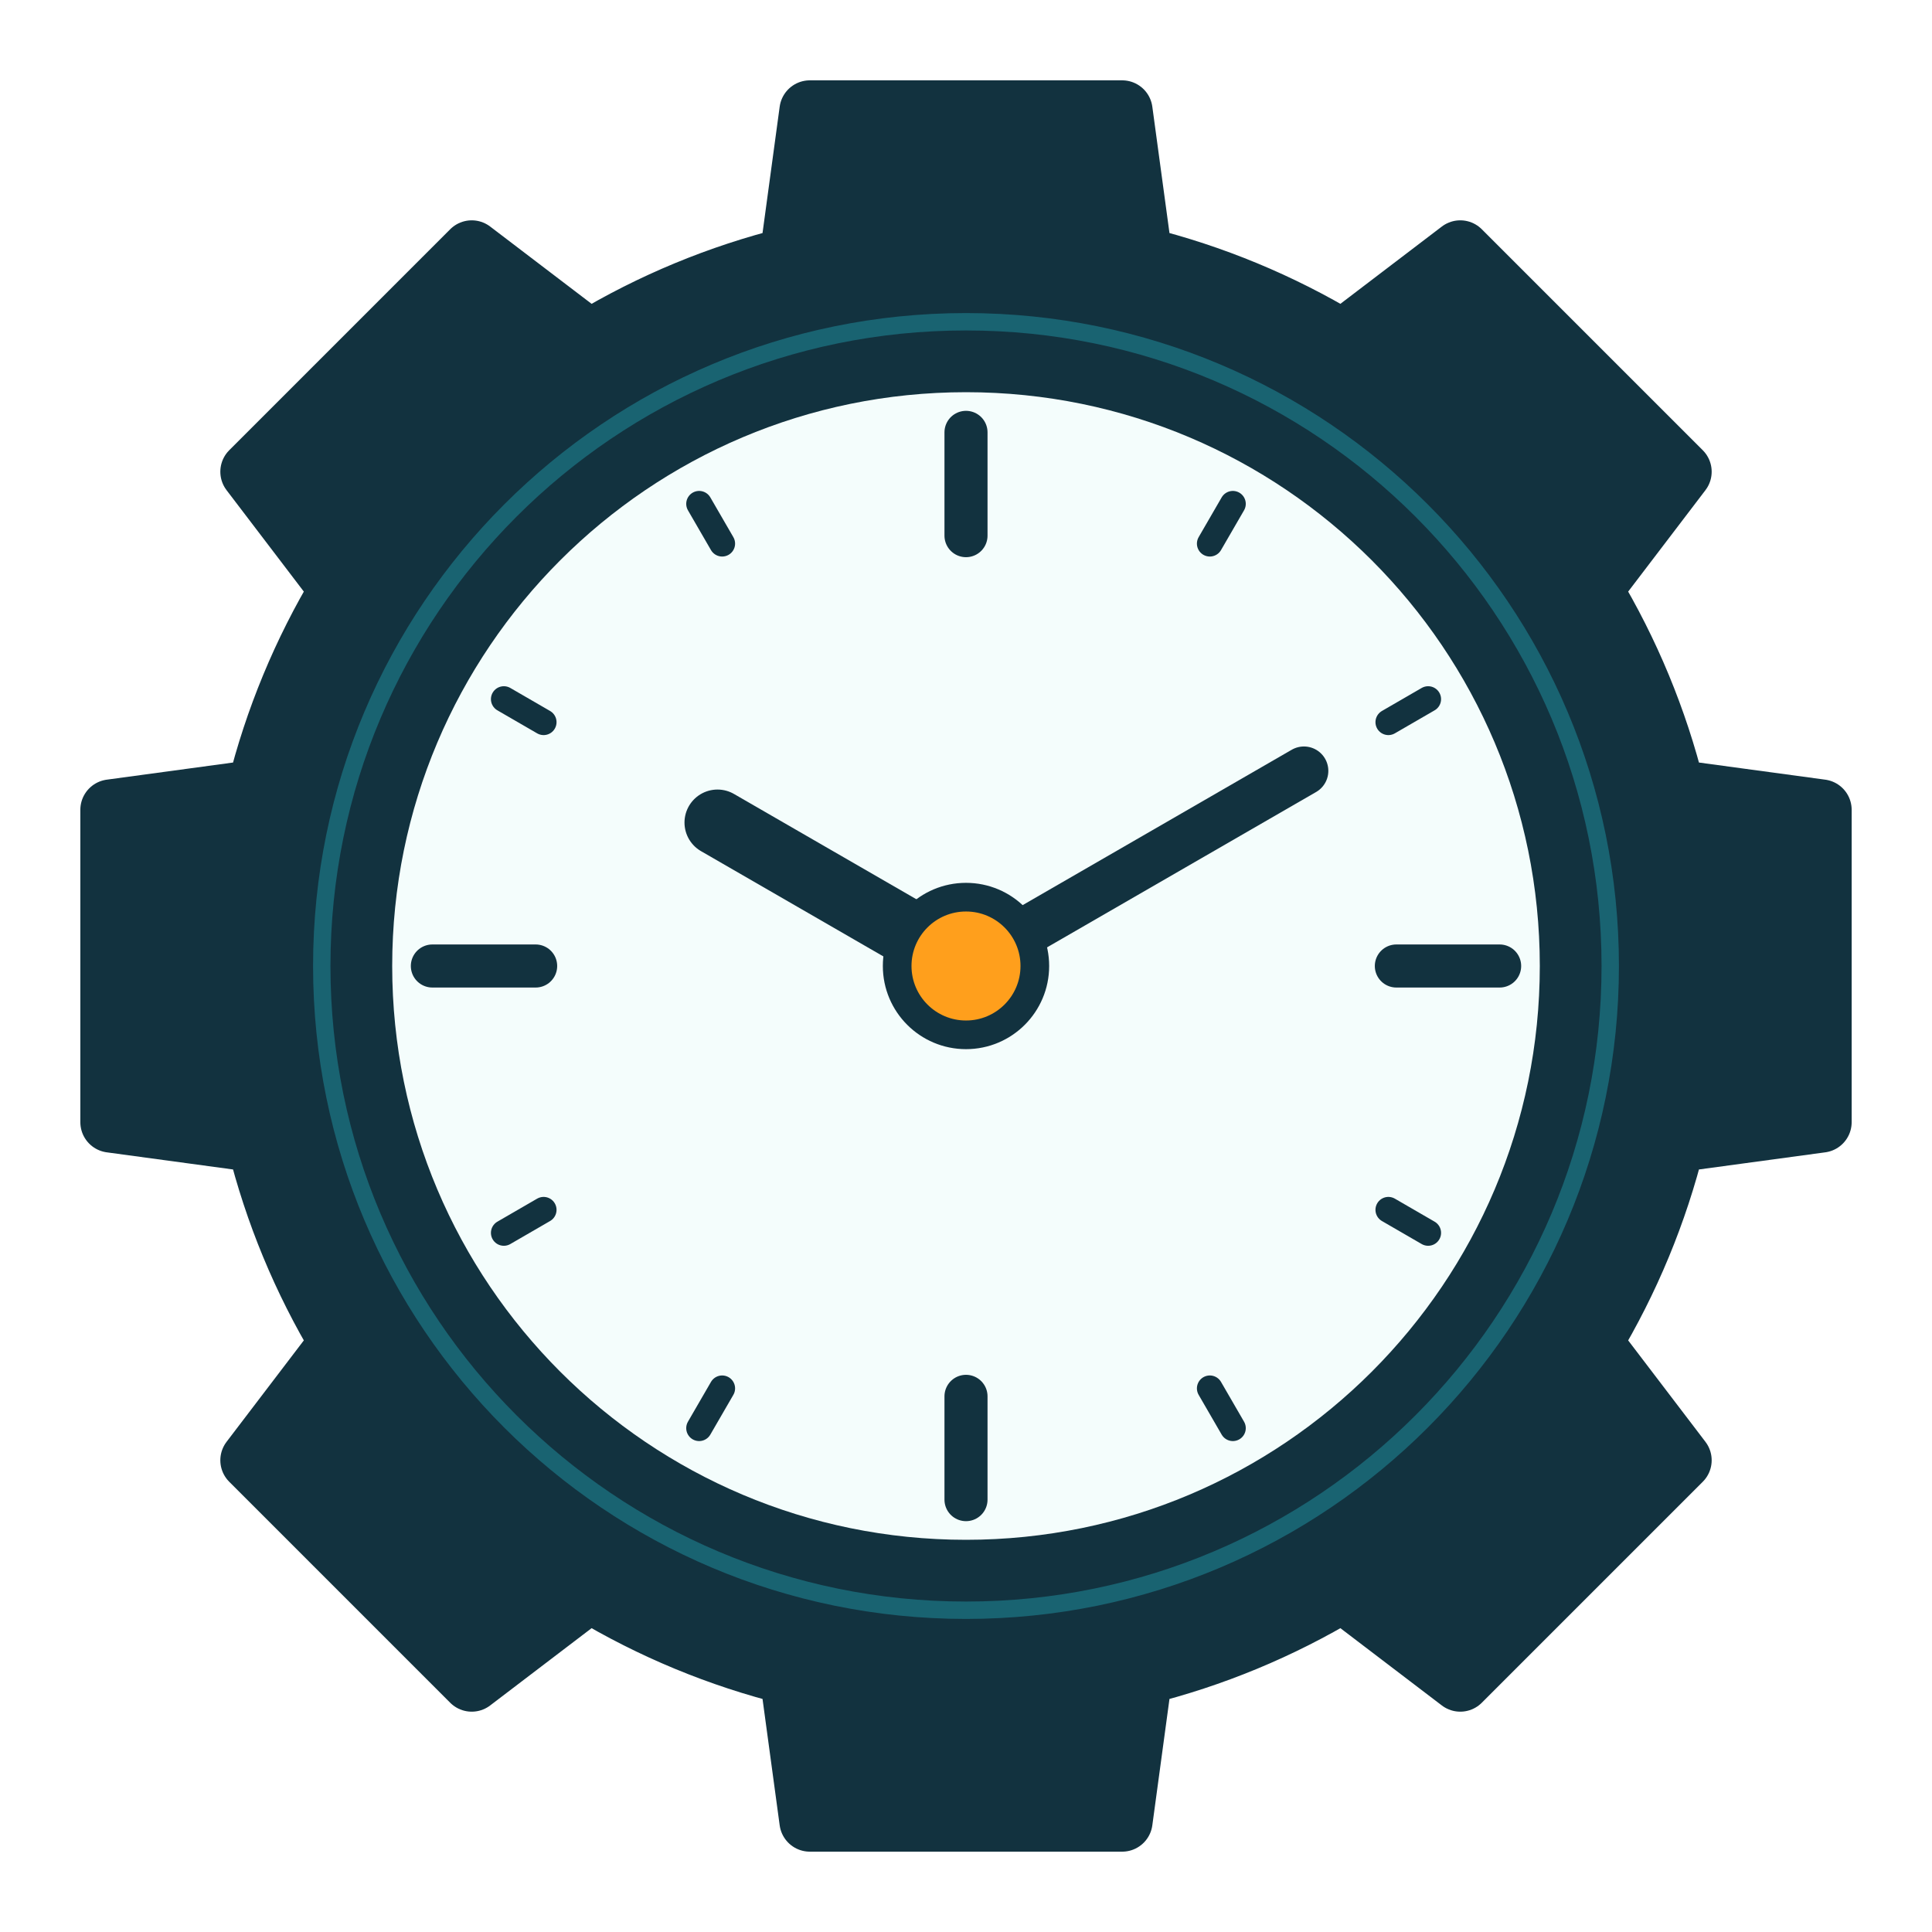
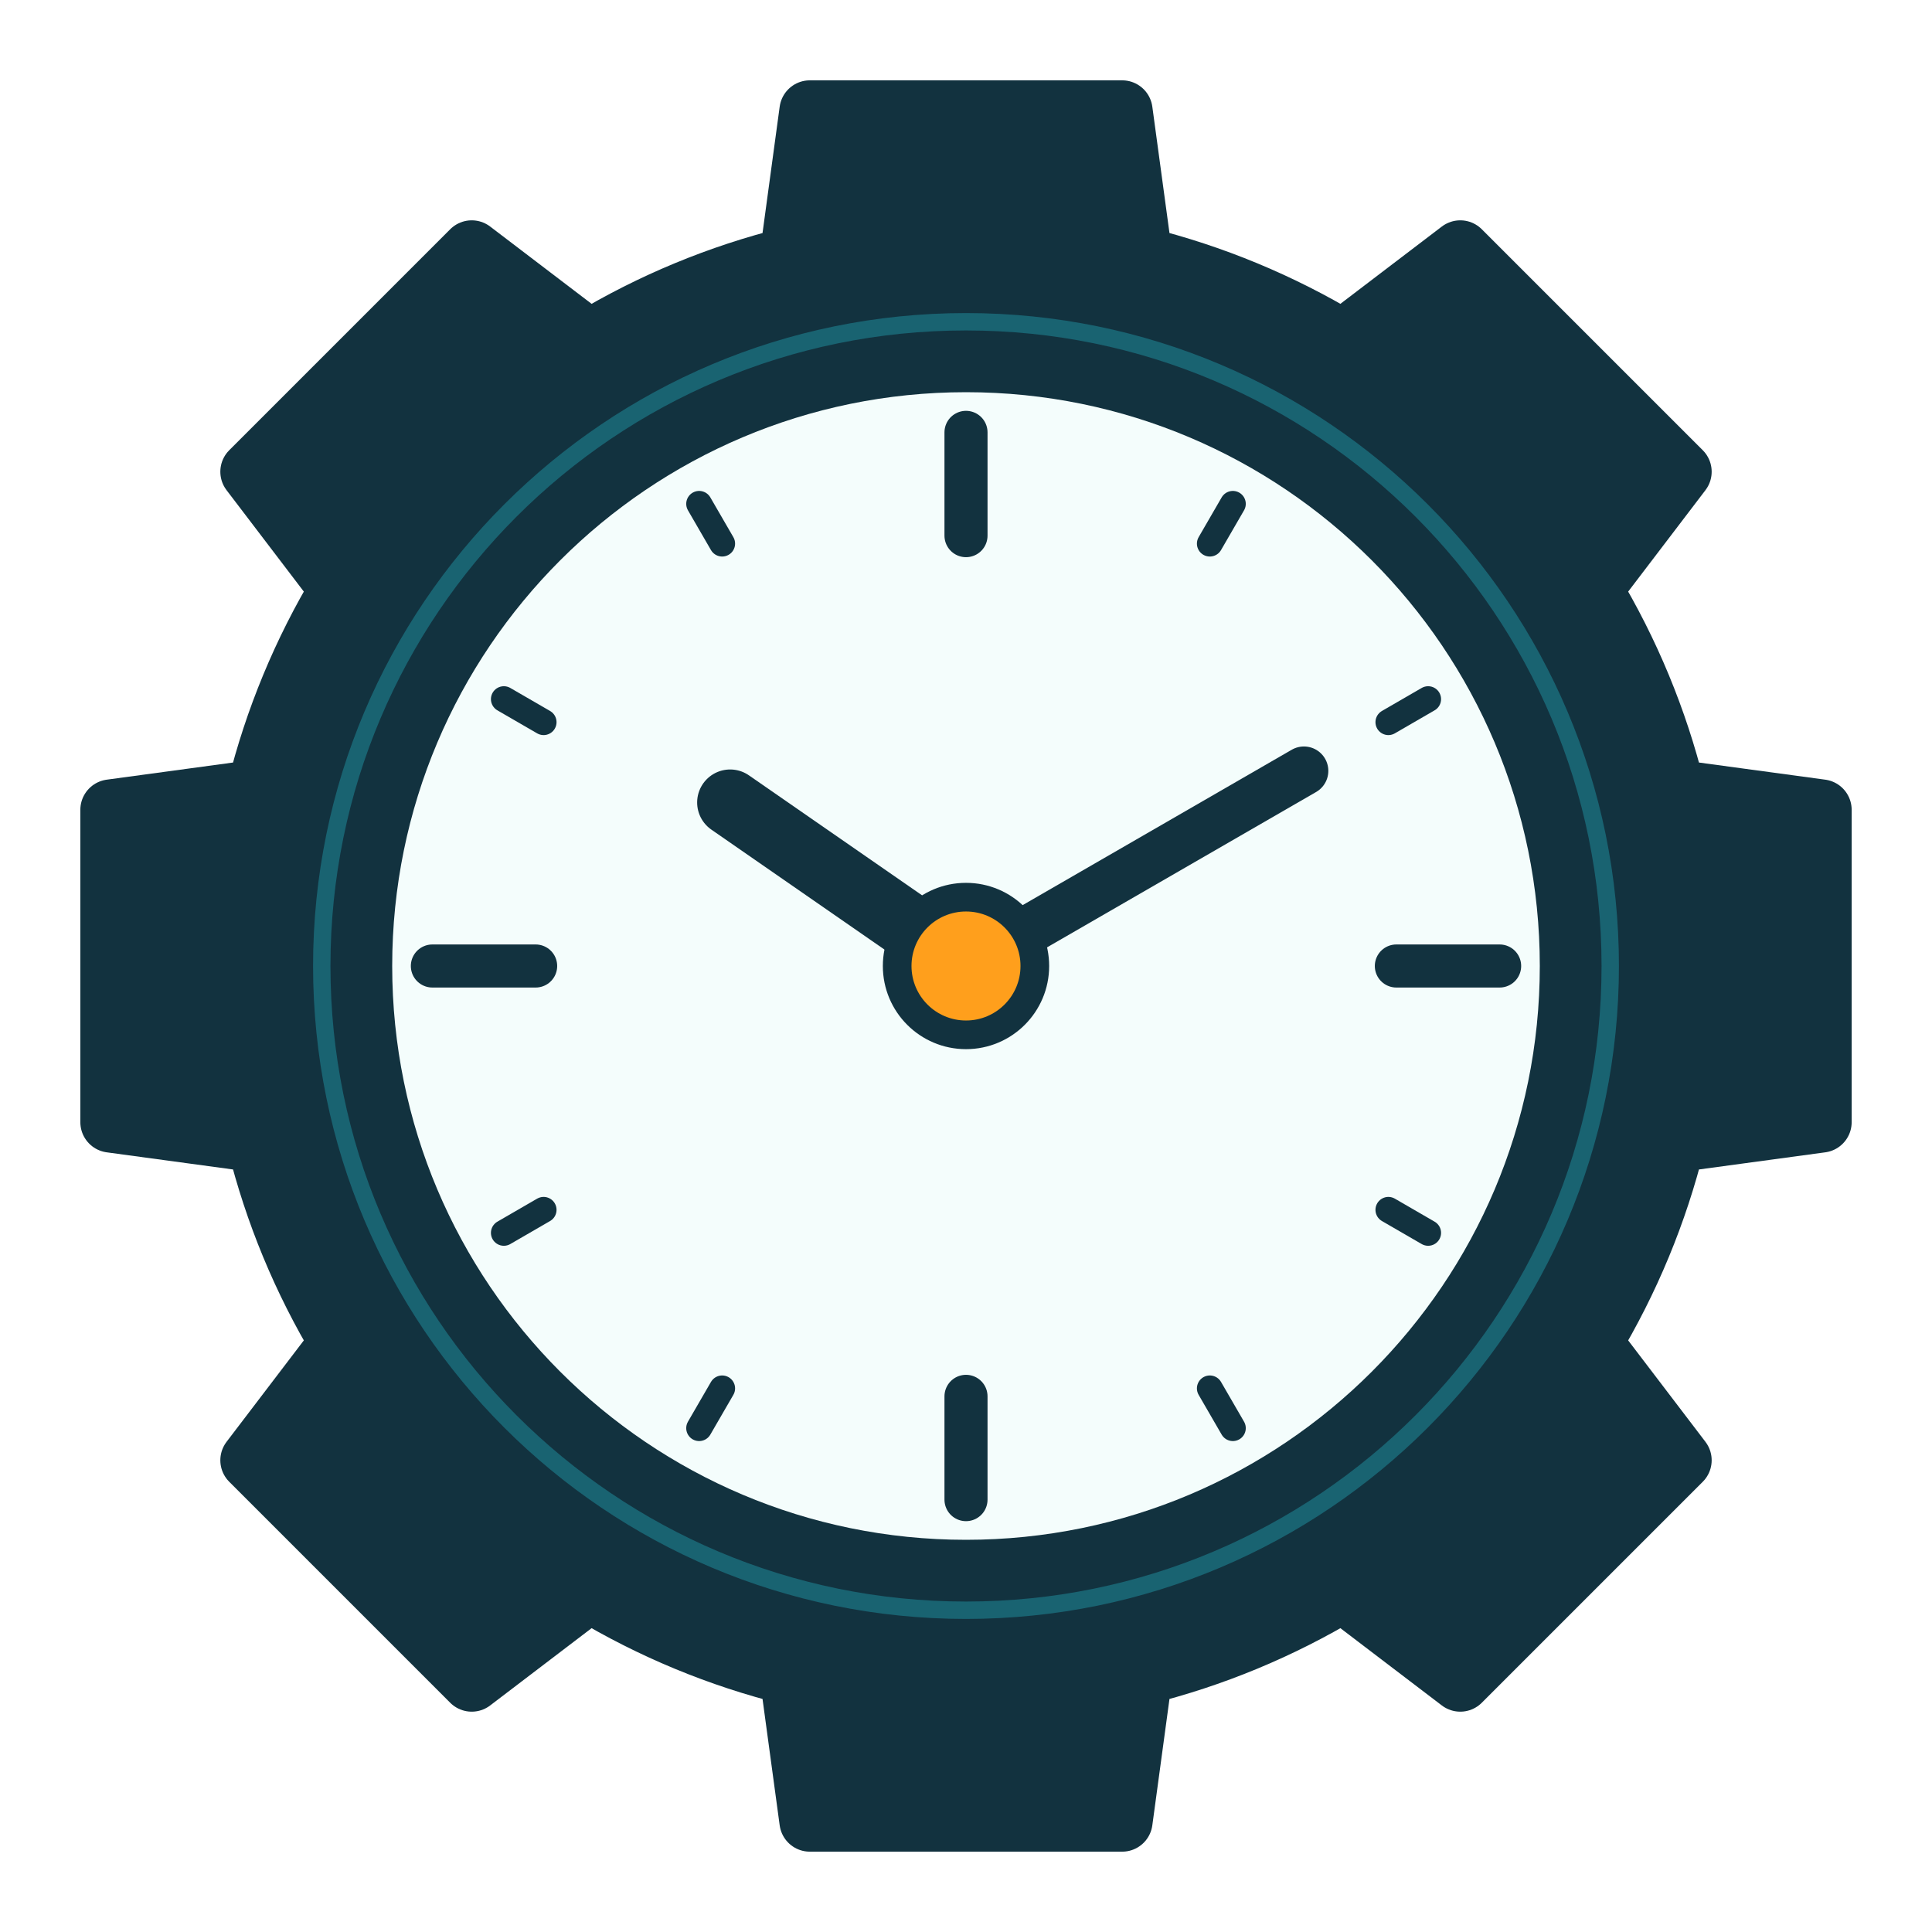
<svg xmlns="http://www.w3.org/2000/svg" width="240" height="240" viewBox="0 0 240 240">
  <g id="gear">
    <path id="gear-body" d="M98.13 31.96L100.6 13.76L139.4 13.76L141.87 31.96A90.72 90.72 0 0 1 166.79 42.28L181.4 31.15L208.85 58.6L197.72 73.21A90.72 90.72 0 0 1 208.04 98.13L226.24 100.6L226.24 139.4L208.04 141.87A90.72 90.72 0 0 1 197.72 166.79L208.85 181.4L181.4 208.85L166.79 197.72A90.72 90.72 0 0 1 141.87 208.04L139.4 226.24L100.6 226.24L98.13 208.04A90.72 90.72 0 0 1 73.21 197.72L58.6 208.85L31.15 181.4L42.28 166.79A90.72 90.72 0 0 1 31.96 141.87L13.76 139.4L13.76 100.6L31.96 98.13A90.72 90.72 0 0 1 42.28 73.21L31.15 58.6L58.6 31.15L73.21 42.28A90.72 90.72 0 0 1 98.13 31.96Z" fill="#12323f" stroke="#12323f" stroke-width="7.56" stroke-linejoin="round" />
    <circle id="gear-ring" cx="120.0" cy="120.0" r="80.03" fill="none" stroke="#1f8a9a" stroke-opacity="0.55" stroke-width="2.16" />
    <g id="clock">
      <circle id="clock-face" cx="120.0" cy="120.0" r="71.28" fill="#f4fdfc" />
      <g id="clock-ticks" stroke="#12323f" stroke-linecap="round">
        <line x1="120" y1="53.71" x2="120" y2="66.54" stroke-width="5.35" />
        <line x1="153.15" y1="62.59" x2="150.29" y2="67.53" stroke-width="3.21" />
        <line x1="177.41" y1="86.85" x2="172.47" y2="89.71" stroke-width="3.21" />
        <line x1="186.29" y1="120" x2="173.46" y2="120" stroke-width="5.35" />
        <line x1="177.41" y1="153.15" x2="172.47" y2="150.29" stroke-width="3.21" />
        <line x1="153.15" y1="177.41" x2="150.29" y2="172.47" stroke-width="3.21" />
        <line x1="120" y1="186.29" x2="120" y2="173.46" stroke-width="5.35" />
        <line x1="86.85" y1="177.41" x2="89.71" y2="172.47" stroke-width="3.21" />
        <line x1="62.59" y1="153.15" x2="67.53" y2="150.29" stroke-width="3.21" />
        <line x1="53.71" y1="120" x2="66.54" y2="120" stroke-width="5.35" />
        <line x1="62.59" y1="86.85" x2="67.53" y2="89.71" stroke-width="3.21" />
        <line x1="86.85" y1="62.59" x2="89.71" y2="67.53" stroke-width="3.21" />
      </g>
-       <line id="hour-hand" x1="120.0" y1="120.0" x2="89.13" y2="102.18" stroke="#12323f" stroke-width="8.2" stroke-linecap="round" />
+       <line id="hour-hand" x1="120.0" y1="120.0" x2="89.13" y2="102.18" stroke="#12323f" stroke-width="8.2" stroke-linecap="round" transform="rotate(4.723115,120.143,119.99)" />
      <line id="minute-hand" x1="120.0" y1="120.0" x2="161.98" y2="95.76" stroke="#12323f" stroke-width="6.06" stroke-linecap="round" />
      <circle id="clock-cap" cx="120.0" cy="120.0" r="8.55" fill="#ff9f1c" stroke="#12323f" stroke-width="3.56" />
    </g>
  </g>
</svg>
